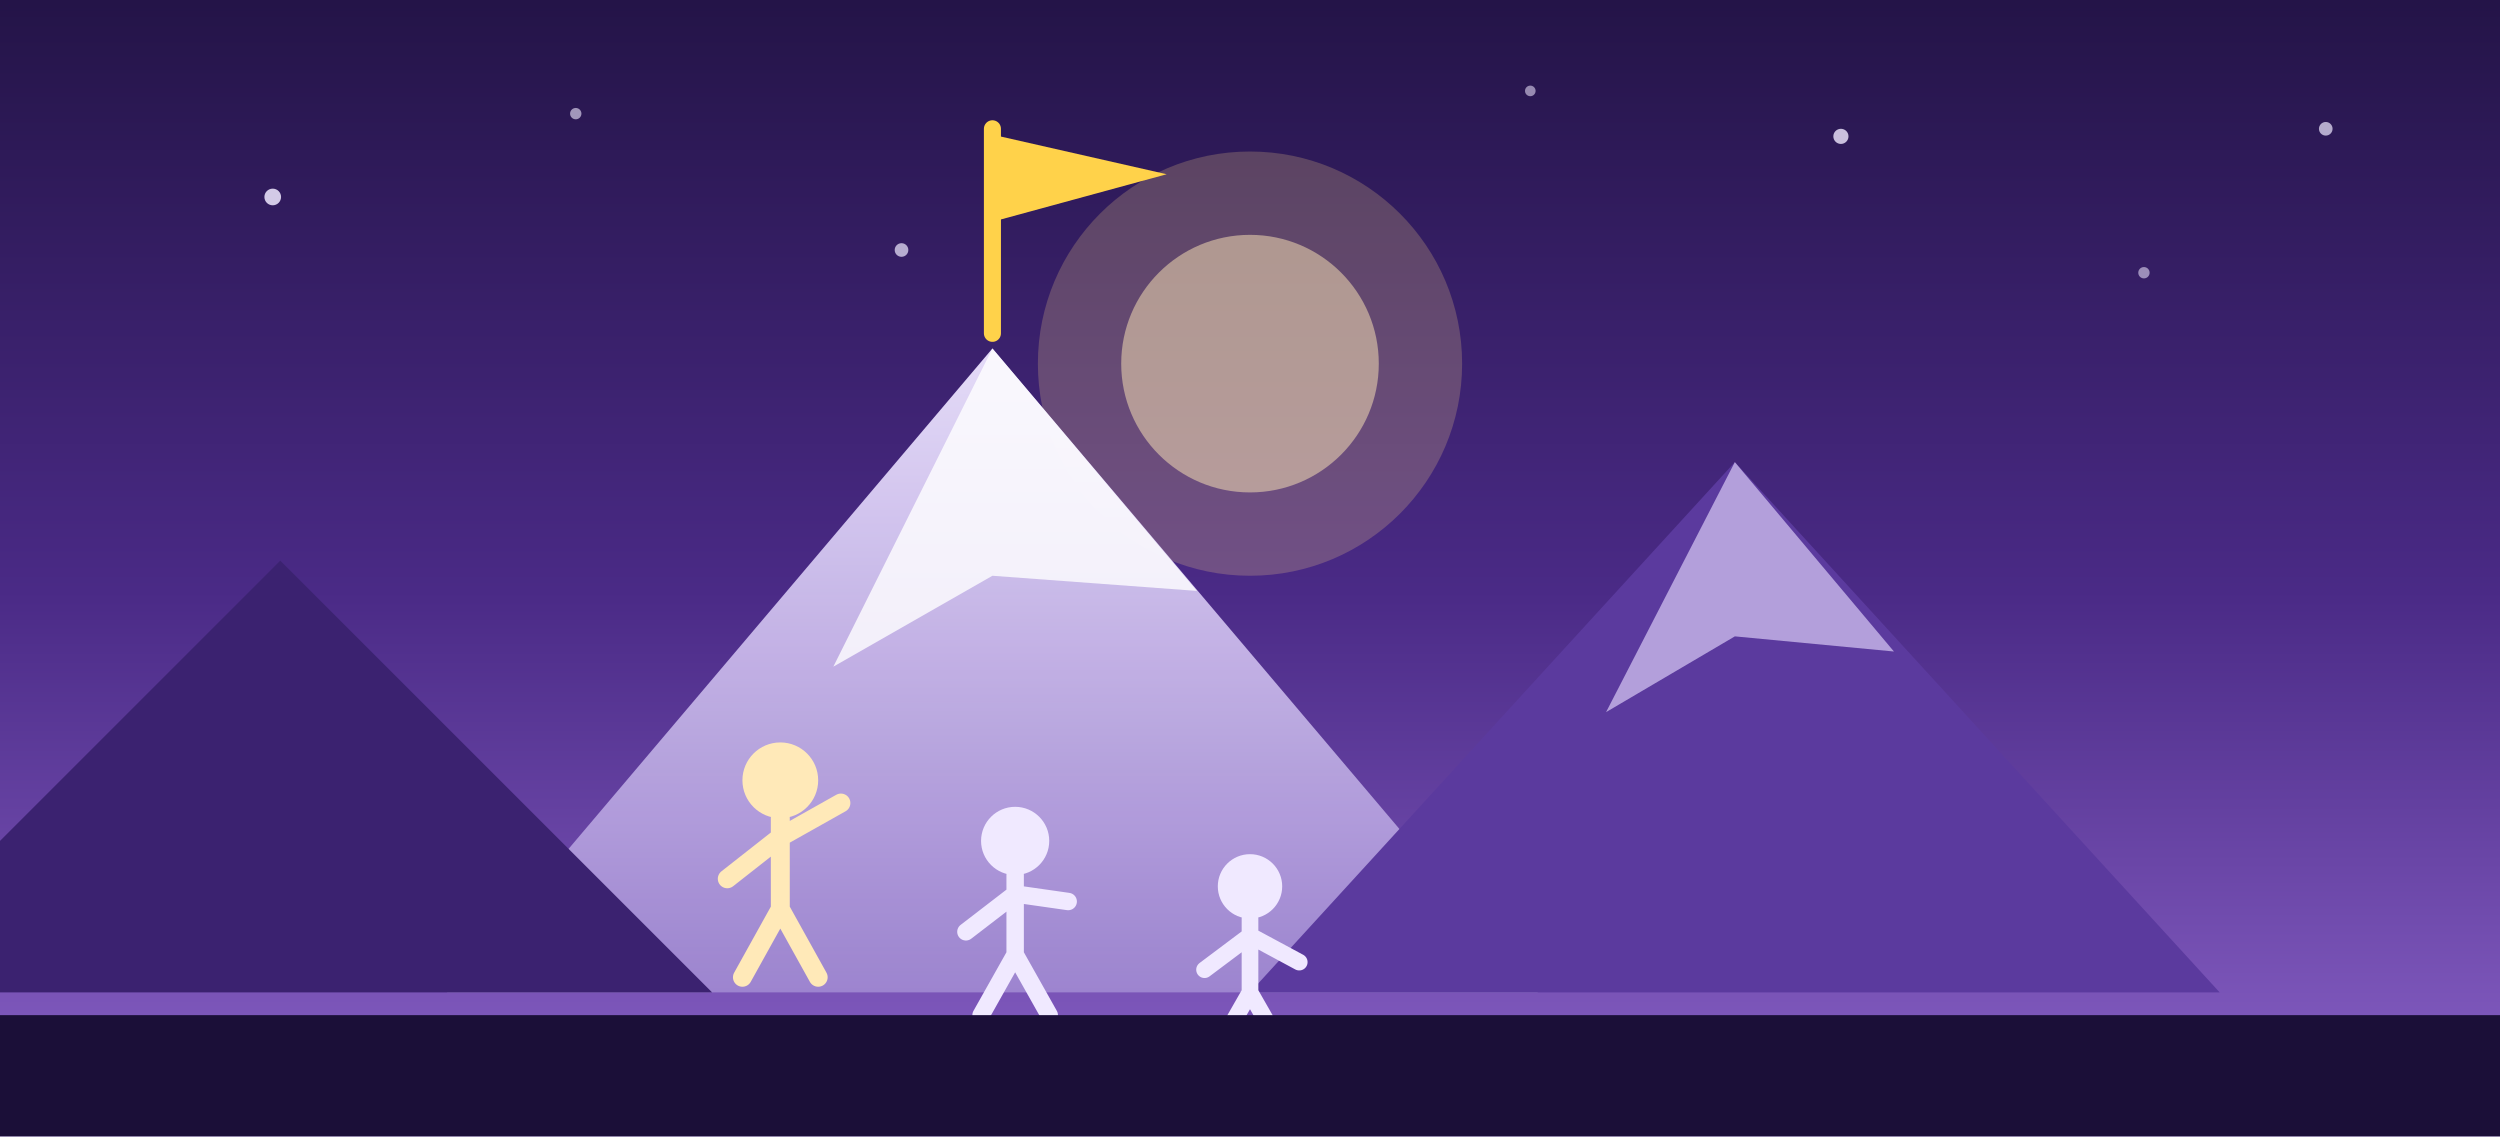
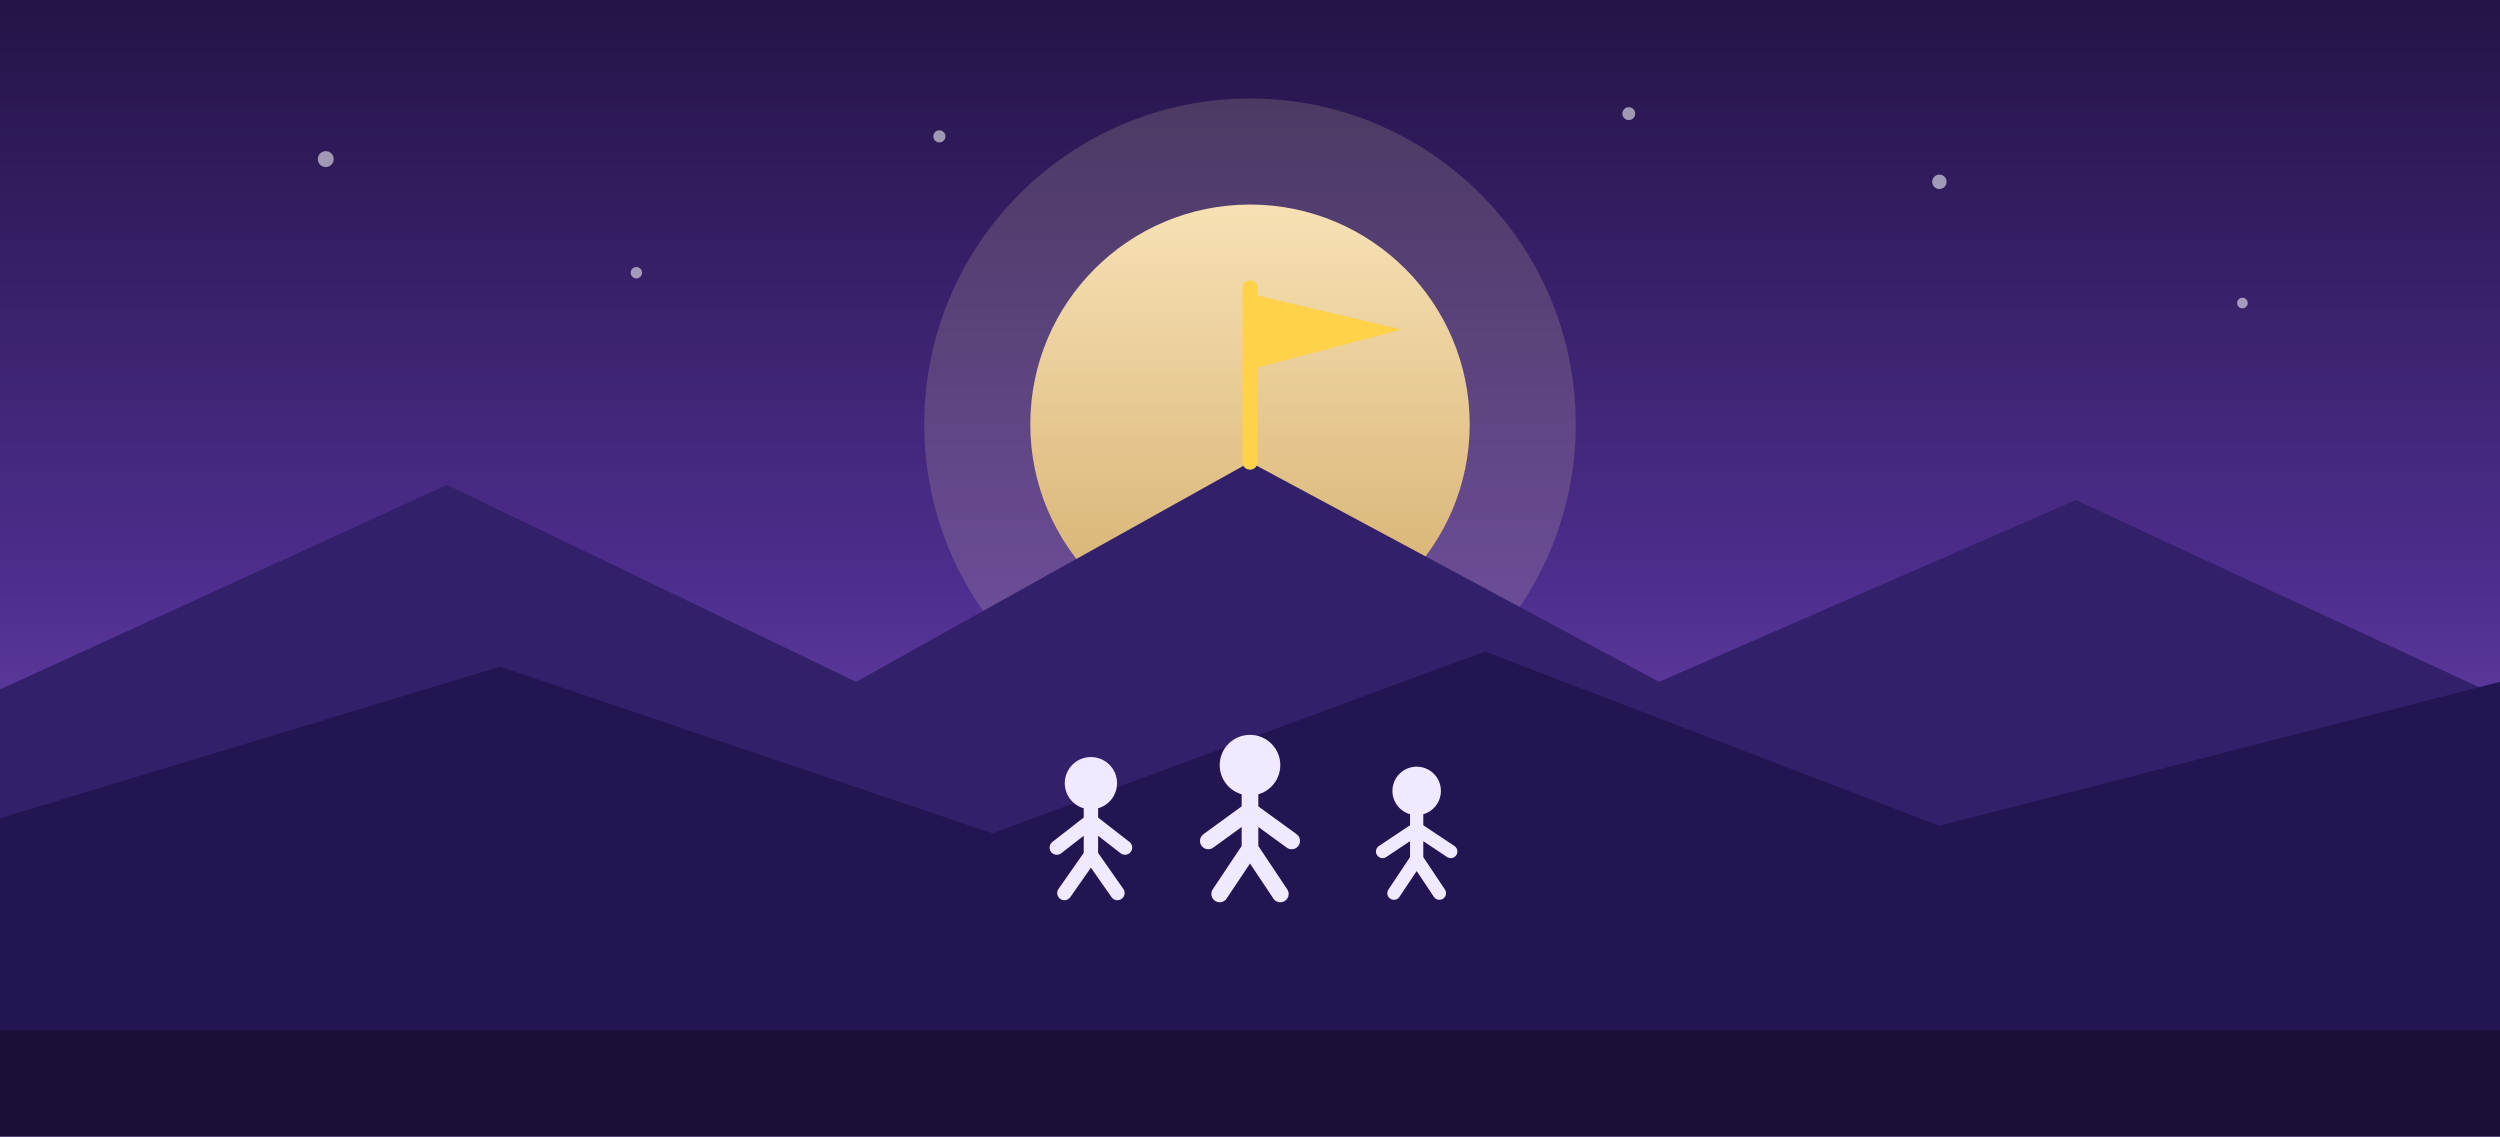
<svg xmlns="http://www.w3.org/2000/svg" viewBox="0 0 660 300" width="660" height="300" role="img" aria-label="School Leadership Week poster">
  <defs>
-     <linearGradient id="sSky" x1="0" y1="0" x2="0" y2="1">
+     <linearGradient id="skys" x1="0" y1="0" x2="0" y2="1">
      <stop offset="0%" stop-color="#241448" />
-       <stop offset="52%" stop-color="#4A2A86" />
+       <stop offset="52%" stop-color="#4E2E8E" />
      <stop offset="100%" stop-color="#8A62C8" />
    </linearGradient>
-     <linearGradient id="sPeak" x1="0" y1="0" x2="0" y2="1">
-       <stop offset="0%" stop-color="#EDE4FF" />
-       <stop offset="100%" stop-color="#9E86D0" />
+     <linearGradient id="suns" x1="0" y1="0" x2="0" y2="1">
+       <stop offset="0%" stop-color="#FFE9B8" />
+       <stop offset="100%" stop-color="#D9B36A" />
    </linearGradient>
-     <clipPath id="sClip">
-       <rect width="660" height="300" />
+     <clipPath id="clips">
+       <rect width="660" height="300" rx="0" />
    </clipPath>
  </defs>
-   <g clip-path="url(#sClip)">
-     <rect width="660" height="300" fill="url(#sSky)" />
-     <g fill="#F0E9FF">
-       <circle cx="72" cy="52" r="2.2" opacity=".85" />
-       <circle cx="152" cy="30" r="1.5" opacity=".6" />
-       <circle cx="238" cy="66" r="1.8" opacity=".7" />
-       <circle cx="486" cy="36" r="2" opacity=".8" />
-       <circle cx="566" cy="72" r="1.5" opacity=".55" />
-       <circle cx="614" cy="34" r="1.8" opacity=".7" />
-       <circle cx="404" cy="24" r="1.4" opacity=".55" />
+   <g clip-path="url(#clips)">
+     <rect width="660" height="300" fill="url(#skys)" />
+     <circle cx="330" cy="112" r="86" fill="#FFE9B8" opacity=".16" />
+     <circle cx="330" cy="112" r="58" fill="url(#suns)" opacity=".95" />
+     <g fill="#FFFFFF" opacity=".55">
+       <circle cx="86" cy="42" r="2.1" />
+       <circle cx="168" cy="72" r="1.5" />
+       <circle cx="512" cy="48" r="1.9" />
+       <circle cx="592" cy="80" r="1.4" />
+       <circle cx="248" cy="36" r="1.6" />
+       <circle cx="430" cy="30" r="1.7" />
    </g>
-     <circle cx="330" cy="96" r="56" fill="#FFD98A" opacity=".22" />
-     <circle cx="330" cy="96" r="34" fill="#FFE9B8" opacity=".5" />
-     <path d="M118 262 L262 92 L406 262 Z" fill="url(#sPeak)" opacity=".95" />
-     <path d="M262 92 L316 156 L262 152 L220 176 Z" fill="#FFFFFF" opacity=".8" />
-     <path d="M330 262 L458 122 L586 262 Z" fill="#5B3A9E" />
-     <path d="M458 122 L500 172 L458 168 L424 188 Z" fill="#D9CBF5" opacity=".7" />
-     <path d="M-40 262 L74 148 L188 262 Z" fill="#3B2270" />
-     <g transform="translate(262,92)">
-       <path d="M0 -4 L0 -58" stroke="#FFD24A" stroke-width="4.5" stroke-linecap="round" />
-       <path d="M2 -56 L46 -46 L2 -34 Z" fill="#FFD24A" />
+     <path d="M0 182 L118 128 L226 180 L330 122 L438 180 L548 132 L660 184 L660 300 L0 300 Z" fill="#33206B" />
+     <path d="M0 216 L132 176 L262 220 L392 172 L512 218 L660 180 L660 300 L0 300 Z" fill="#231452" />
+     <g transform="translate(288,206.76)">
+       <circle cx="0" cy="0" r="6.9" fill="#F0E9FF" />
+       <path d="M0 6.9 L0 19 M0 10 L-9 17 M0 10 L9 17 M0 19 L-7 29 M0 19 L7 29" stroke="#F0E9FF" stroke-width="3.8" stroke-linecap="round" fill="none" />
    </g>
-     <g stroke-linecap="round" fill="none">
-       <g transform="translate(206,206)">
-         <circle cx="0" cy="0" r="10" fill="#FFE9B8" stroke="none" />
-         <path d="M0 10 L0 34 M0 15 L-14 26 M0 15 L16 6 M0 34 L-10 52 M0 34 L10 52" stroke="#FFE9B8" stroke-width="5" />
-       </g>
-       <g transform="translate(268,222)">
-         <circle cx="0" cy="0" r="9" fill="#F0E9FF" stroke="none" />
-         <path d="M0 9 L0 30 M0 14 L-13 24 M0 14 L14 16 M0 30 L-9 46 M0 30 L9 46" stroke="#F0E9FF" stroke-width="4.6" />
-       </g>
-       <g transform="translate(330,234)">
-         <circle cx="0" cy="0" r="8.5" fill="#F0E9FF" stroke="none" />
-         <path d="M0 8.5 L0 28 M0 13 L-12 22 M0 13 L13 20 M0 28 L-8 42 M0 28 L8 42" stroke="#F0E9FF" stroke-width="4.4" />
-       </g>
+     <g transform="translate(330,202.0)">
+       <circle cx="0" cy="0" r="8.0" fill="#F0E9FF" />
+       <path d="M0 8.0 L0 22 M0 12 L-11 20 M0 12 L11 20 M0 22 L-8 34 M0 22 L8 34" stroke="#F0E9FF" stroke-width="4.4" stroke-linecap="round" fill="none" />
    </g>
-     <rect y="268" width="660" height="32" fill="#1B0F38" />
+     <g transform="translate(374,208.8)">
+       <circle cx="0" cy="0" r="6.4" fill="#F0E9FF" />
+       <path d="M0 6.4 L0 18 M0 10 L-9 16 M0 10 L9 16 M0 18 L-6 27 M0 18 L6 27" stroke="#F0E9FF" stroke-width="3.5" stroke-linecap="round" fill="none" />
+     </g>
+     <g transform="translate(330,122)">
+       <path d="M0 0 L0 -46" stroke="#FFD24A" stroke-width="4" stroke-linecap="round" />
+       <path d="M2 -44 L40 -35 L2 -25 Z" fill="#FFD24A" />
+     </g>
+     <rect y="272" width="660" height="28" fill="#1B0F38" />
  </g>
</svg>
